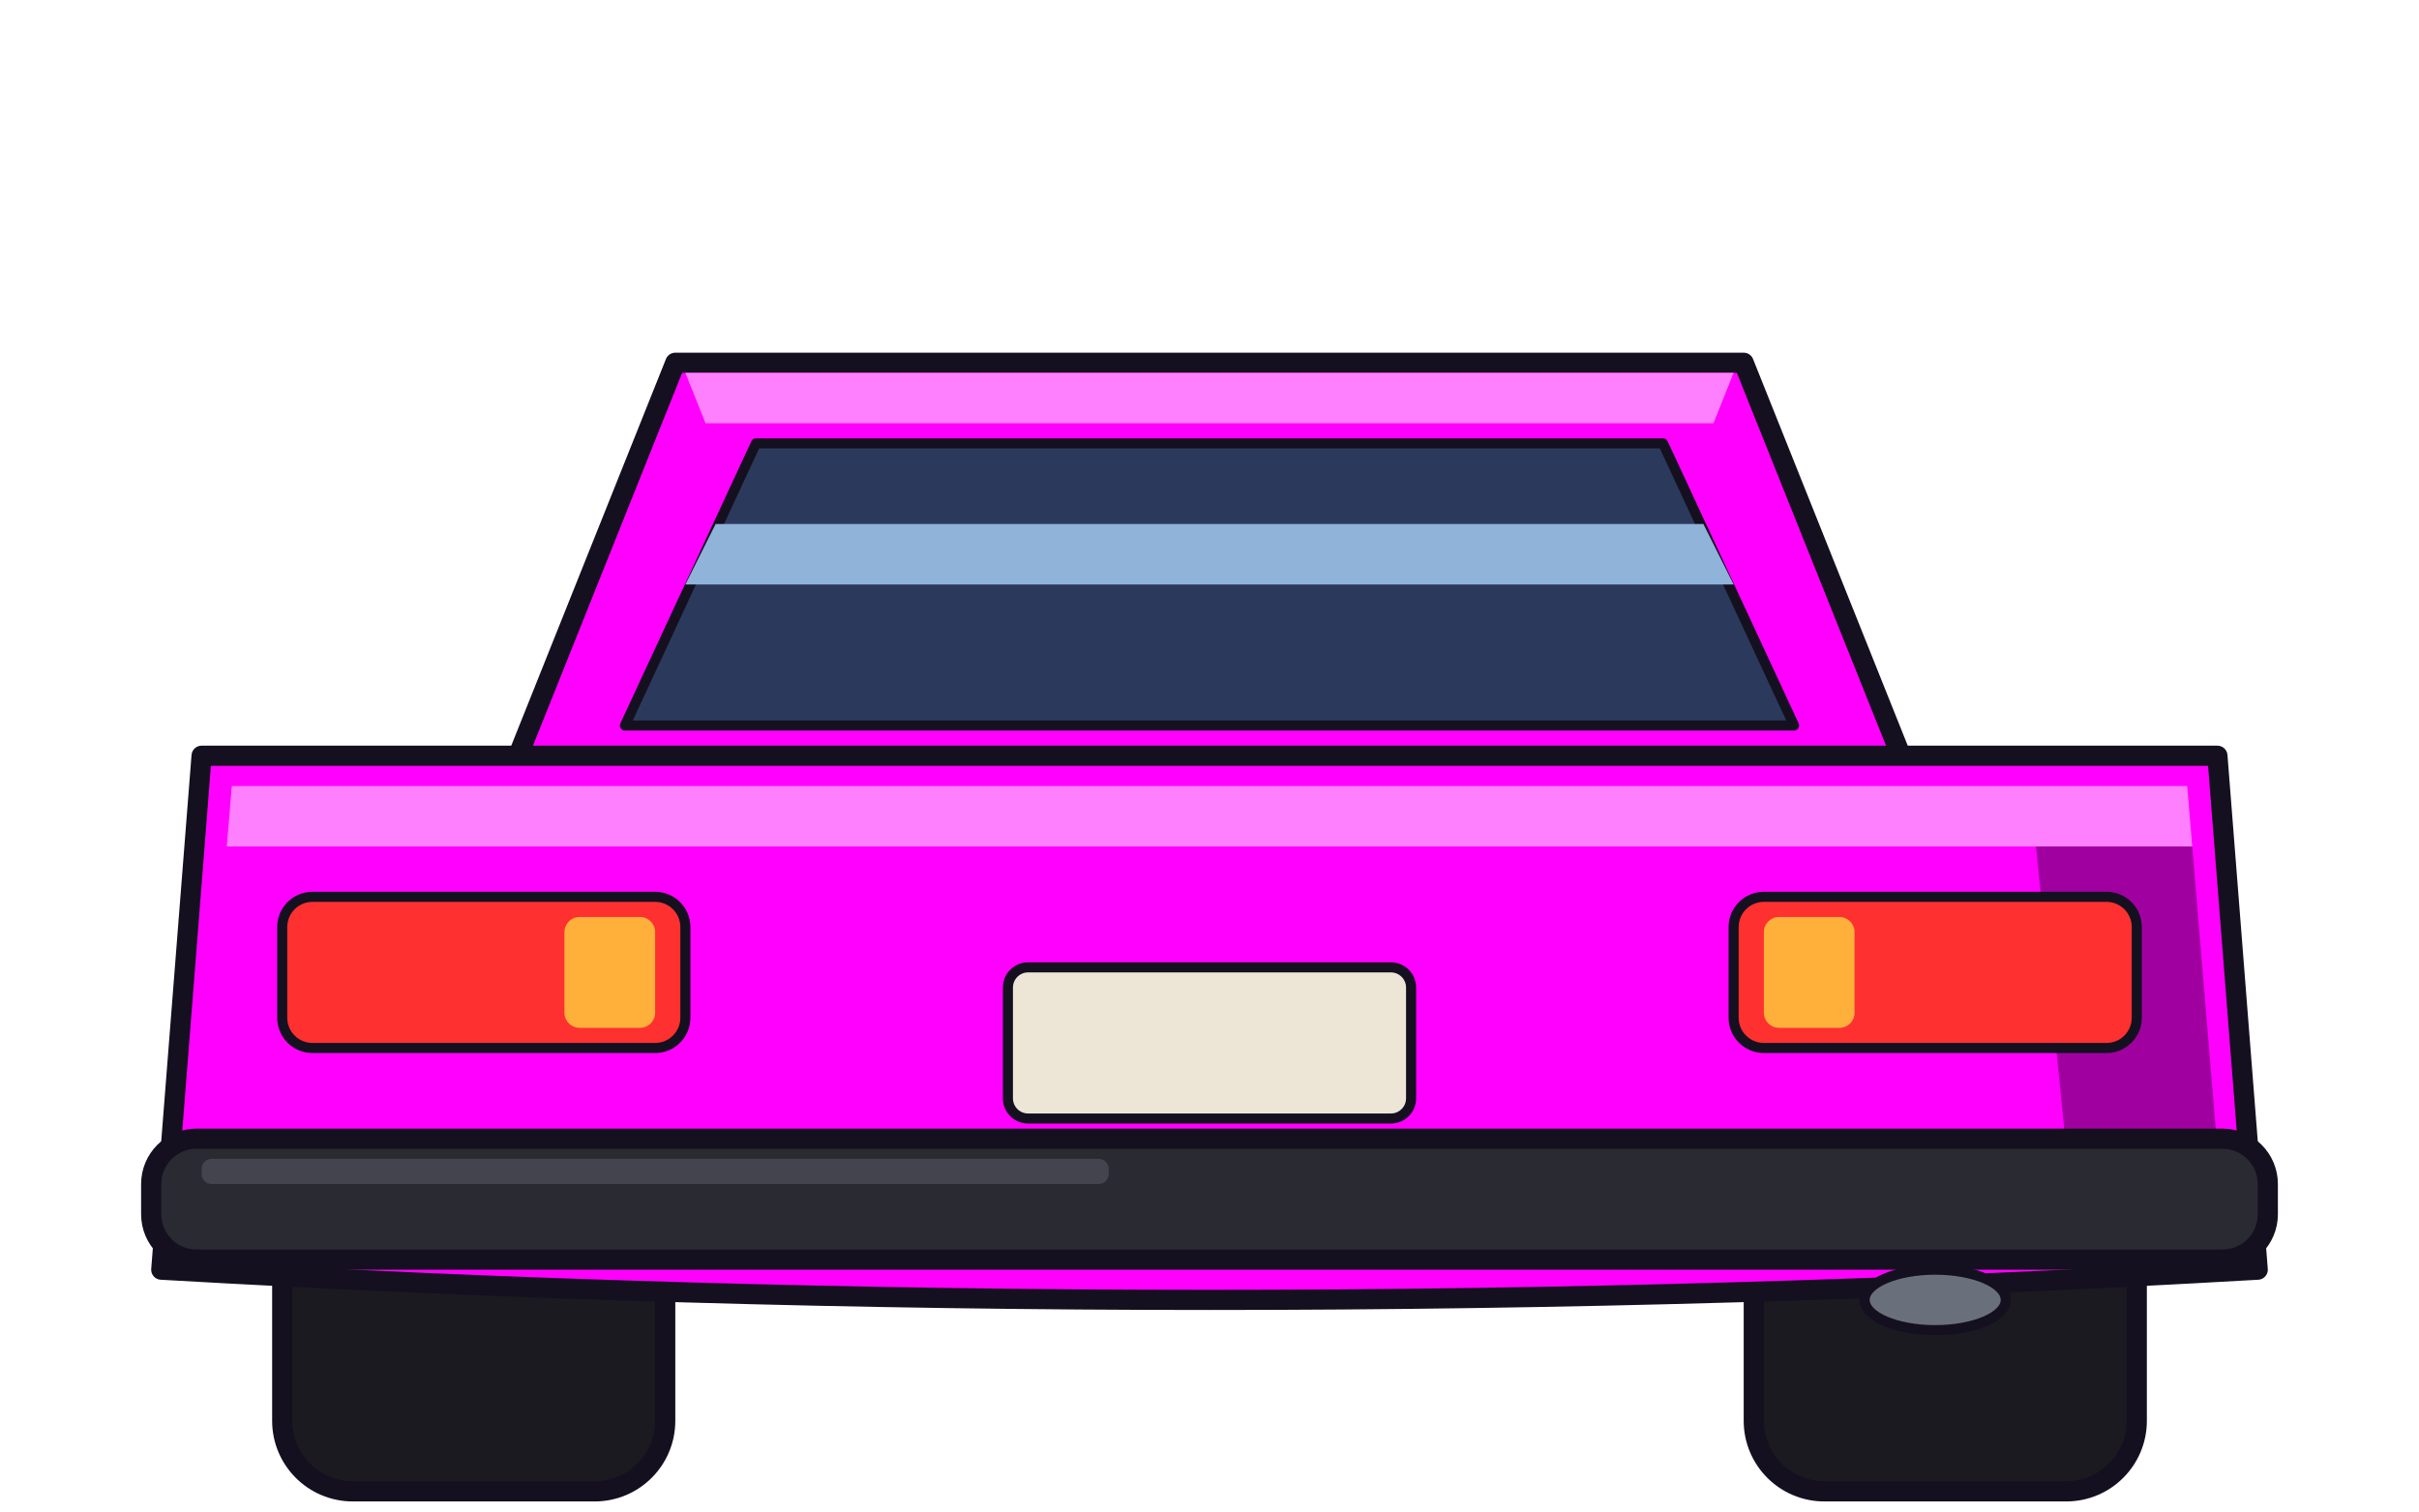
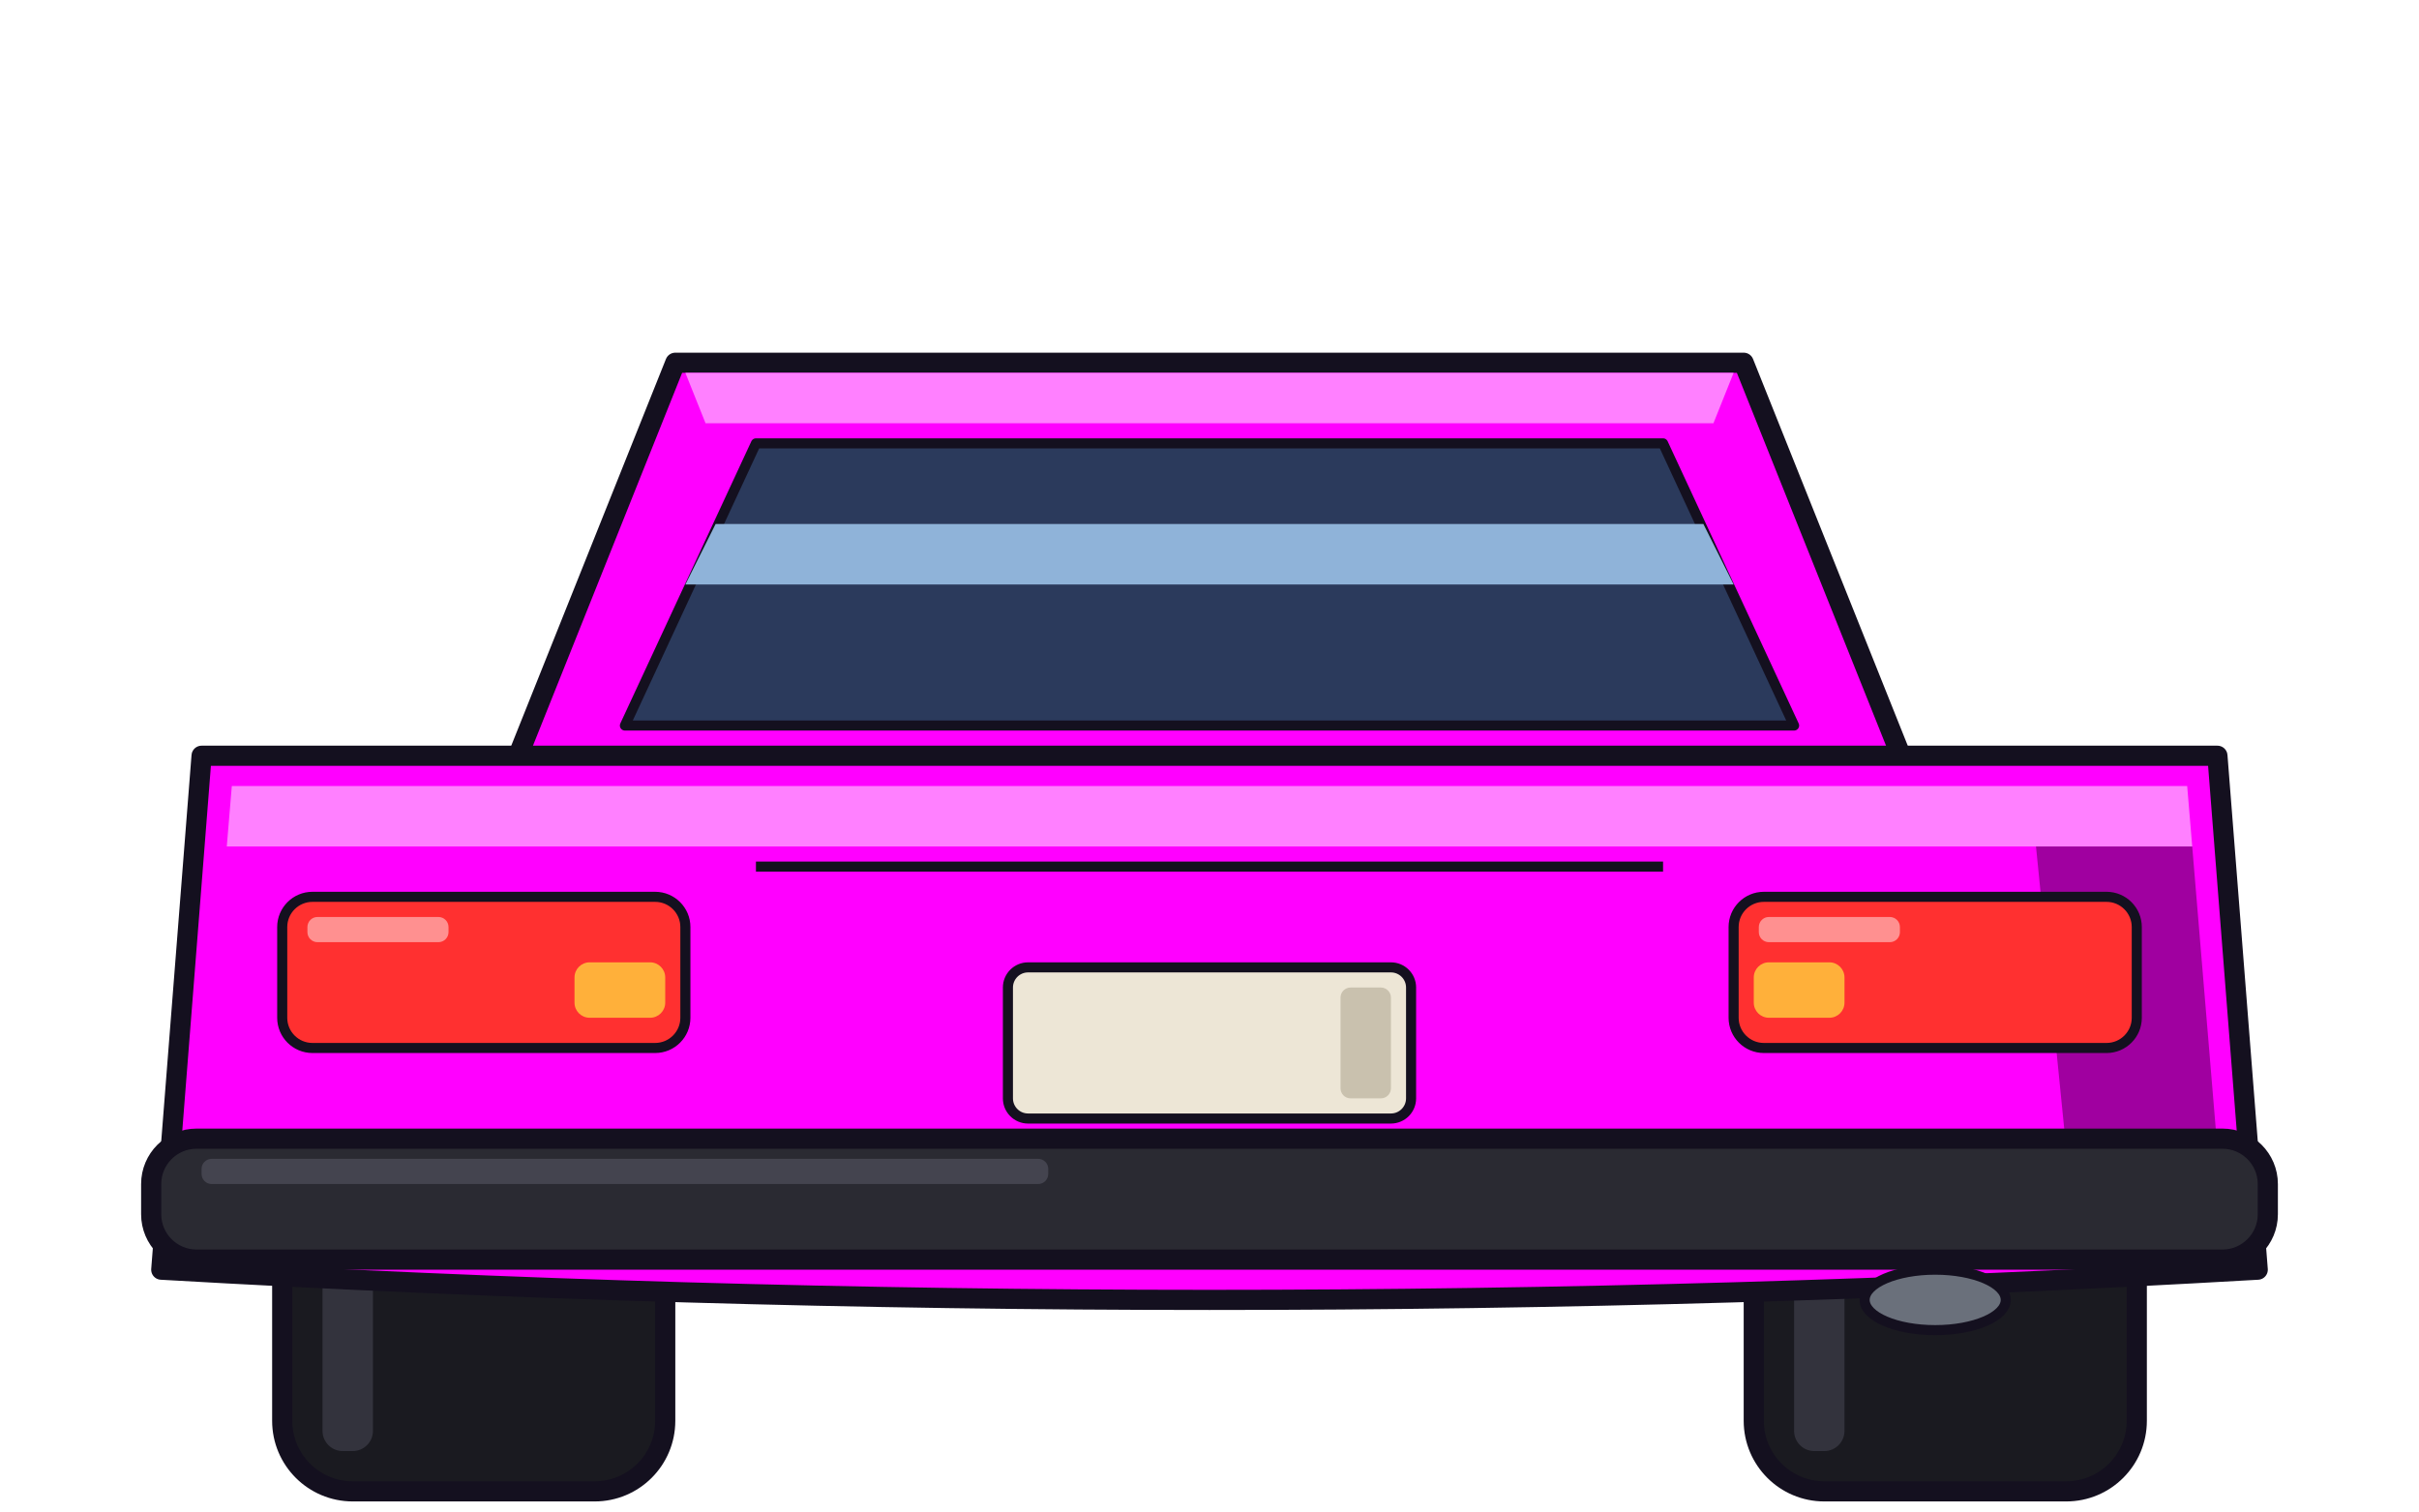
<svg xmlns="http://www.w3.org/2000/svg" width="480" height="300" viewBox="0 0 480 300">
-   <rect x="56" y="234" width="76" height="62" rx="14" fill="#1A1A20" stroke="#14101F" stroke-width="4" />
-   <rect x="348" y="234" width="76" height="62" rx="14" fill="#1A1A20" stroke="#14101F" stroke-width="4" />
+   <rect x="56" y="234" width="76" height="62" rx="14" fill="#1A1A20" stroke="#14101F" stroke-width="4" stroke-linejoin="round" />
+   <rect x="64" y="240" width="10" height="48" rx="4" fill="#33333D" />
+   <rect x="348" y="234" width="76" height="62" rx="14" fill="#1A1A20" stroke="#14101F" stroke-width="4" stroke-linejoin="round" />
+   <rect x="356" y="240" width="10" height="48" rx="4" fill="#33333D" />
  <path d="M102 152 L134 72 L346 72 L378 152 Z" fill="#FF00FF" stroke="#14101F" stroke-width="4" stroke-linejoin="round" />
  <path d="M136 74 L344 74 L340 84 L140 84 Z" fill="#FF80FF" />
  <path d="M124 144 L150 88 L330 88 L356 144 Z" fill="#2B3A5C" stroke="#14101F" stroke-width="2" stroke-linejoin="round" />
  <path d="M142 104 L338 104 L344 116 L136 116 Z" fill="#8FB3D9" />
  <path d="M40 150 L440 150 L448 252 Q240 264 32 252 Z" fill="#FF00FF" stroke="#14101F" stroke-width="4" stroke-linejoin="round" />
  <path d="M46 156 L434 156 L435 168 L45 168 Z" fill="#FF80FF" />
  <path d="M404 168 L435 168 L440 228 L410 228 Z" fill="#A000A0" />
+   <path d="M150 172 H330" stroke="#14101F" stroke-width="2" />
  <rect class="tail" x="56" y="178" width="80" height="30" rx="6" fill="#FF3030" stroke="#14101F" stroke-width="2" />
-   <rect x="112" y="182" width="18" height="22" rx="3" fill="#FFB03A" />
+   <rect class="tail" x="61" y="182" width="28" height="5" rx="2" fill="#FF9090" />
+   <rect x="114" y="191" width="18" height="11" rx="3" fill="#FFB03A" />
  <rect class="tail" x="344" y="178" width="80" height="30" rx="6" fill="#FF3030" stroke="#14101F" stroke-width="2" />
-   <rect x="350" y="182" width="18" height="22" rx="3" fill="#FFB03A" />
+   <rect class="tail" x="349" y="182" width="28" height="5" rx="2" fill="#FF9090" />
+   <rect x="348" y="191" width="18" height="11" rx="3" fill="#FFB03A" />
  <rect x="200" y="192" width="80" height="30" rx="4" fill="#EDE6D6" stroke="#14101F" stroke-width="2" />
-   <rect x="30" y="226" width="420" height="24" rx="9" fill="#2A2A32" stroke="#14101F" stroke-width="4" />
-   <rect x="40" y="230" width="180" height="5" rx="2" fill="#44444F" />
+   <rect x="266" y="196" width="10" height="22" rx="2" fill="#C9C1AE" />
+   <rect x="30" y="226" width="420" height="24" rx="9" fill="#2A2A32" stroke="#14101F" stroke-width="4" stroke-linejoin="round" />
+   <rect x="40" y="230" width="168" height="5" rx="2" fill="#44444F" />
  <ellipse cx="384" cy="258" rx="14" ry="6" fill="#6A707B" stroke="#14101F" stroke-width="2" />
</svg>
